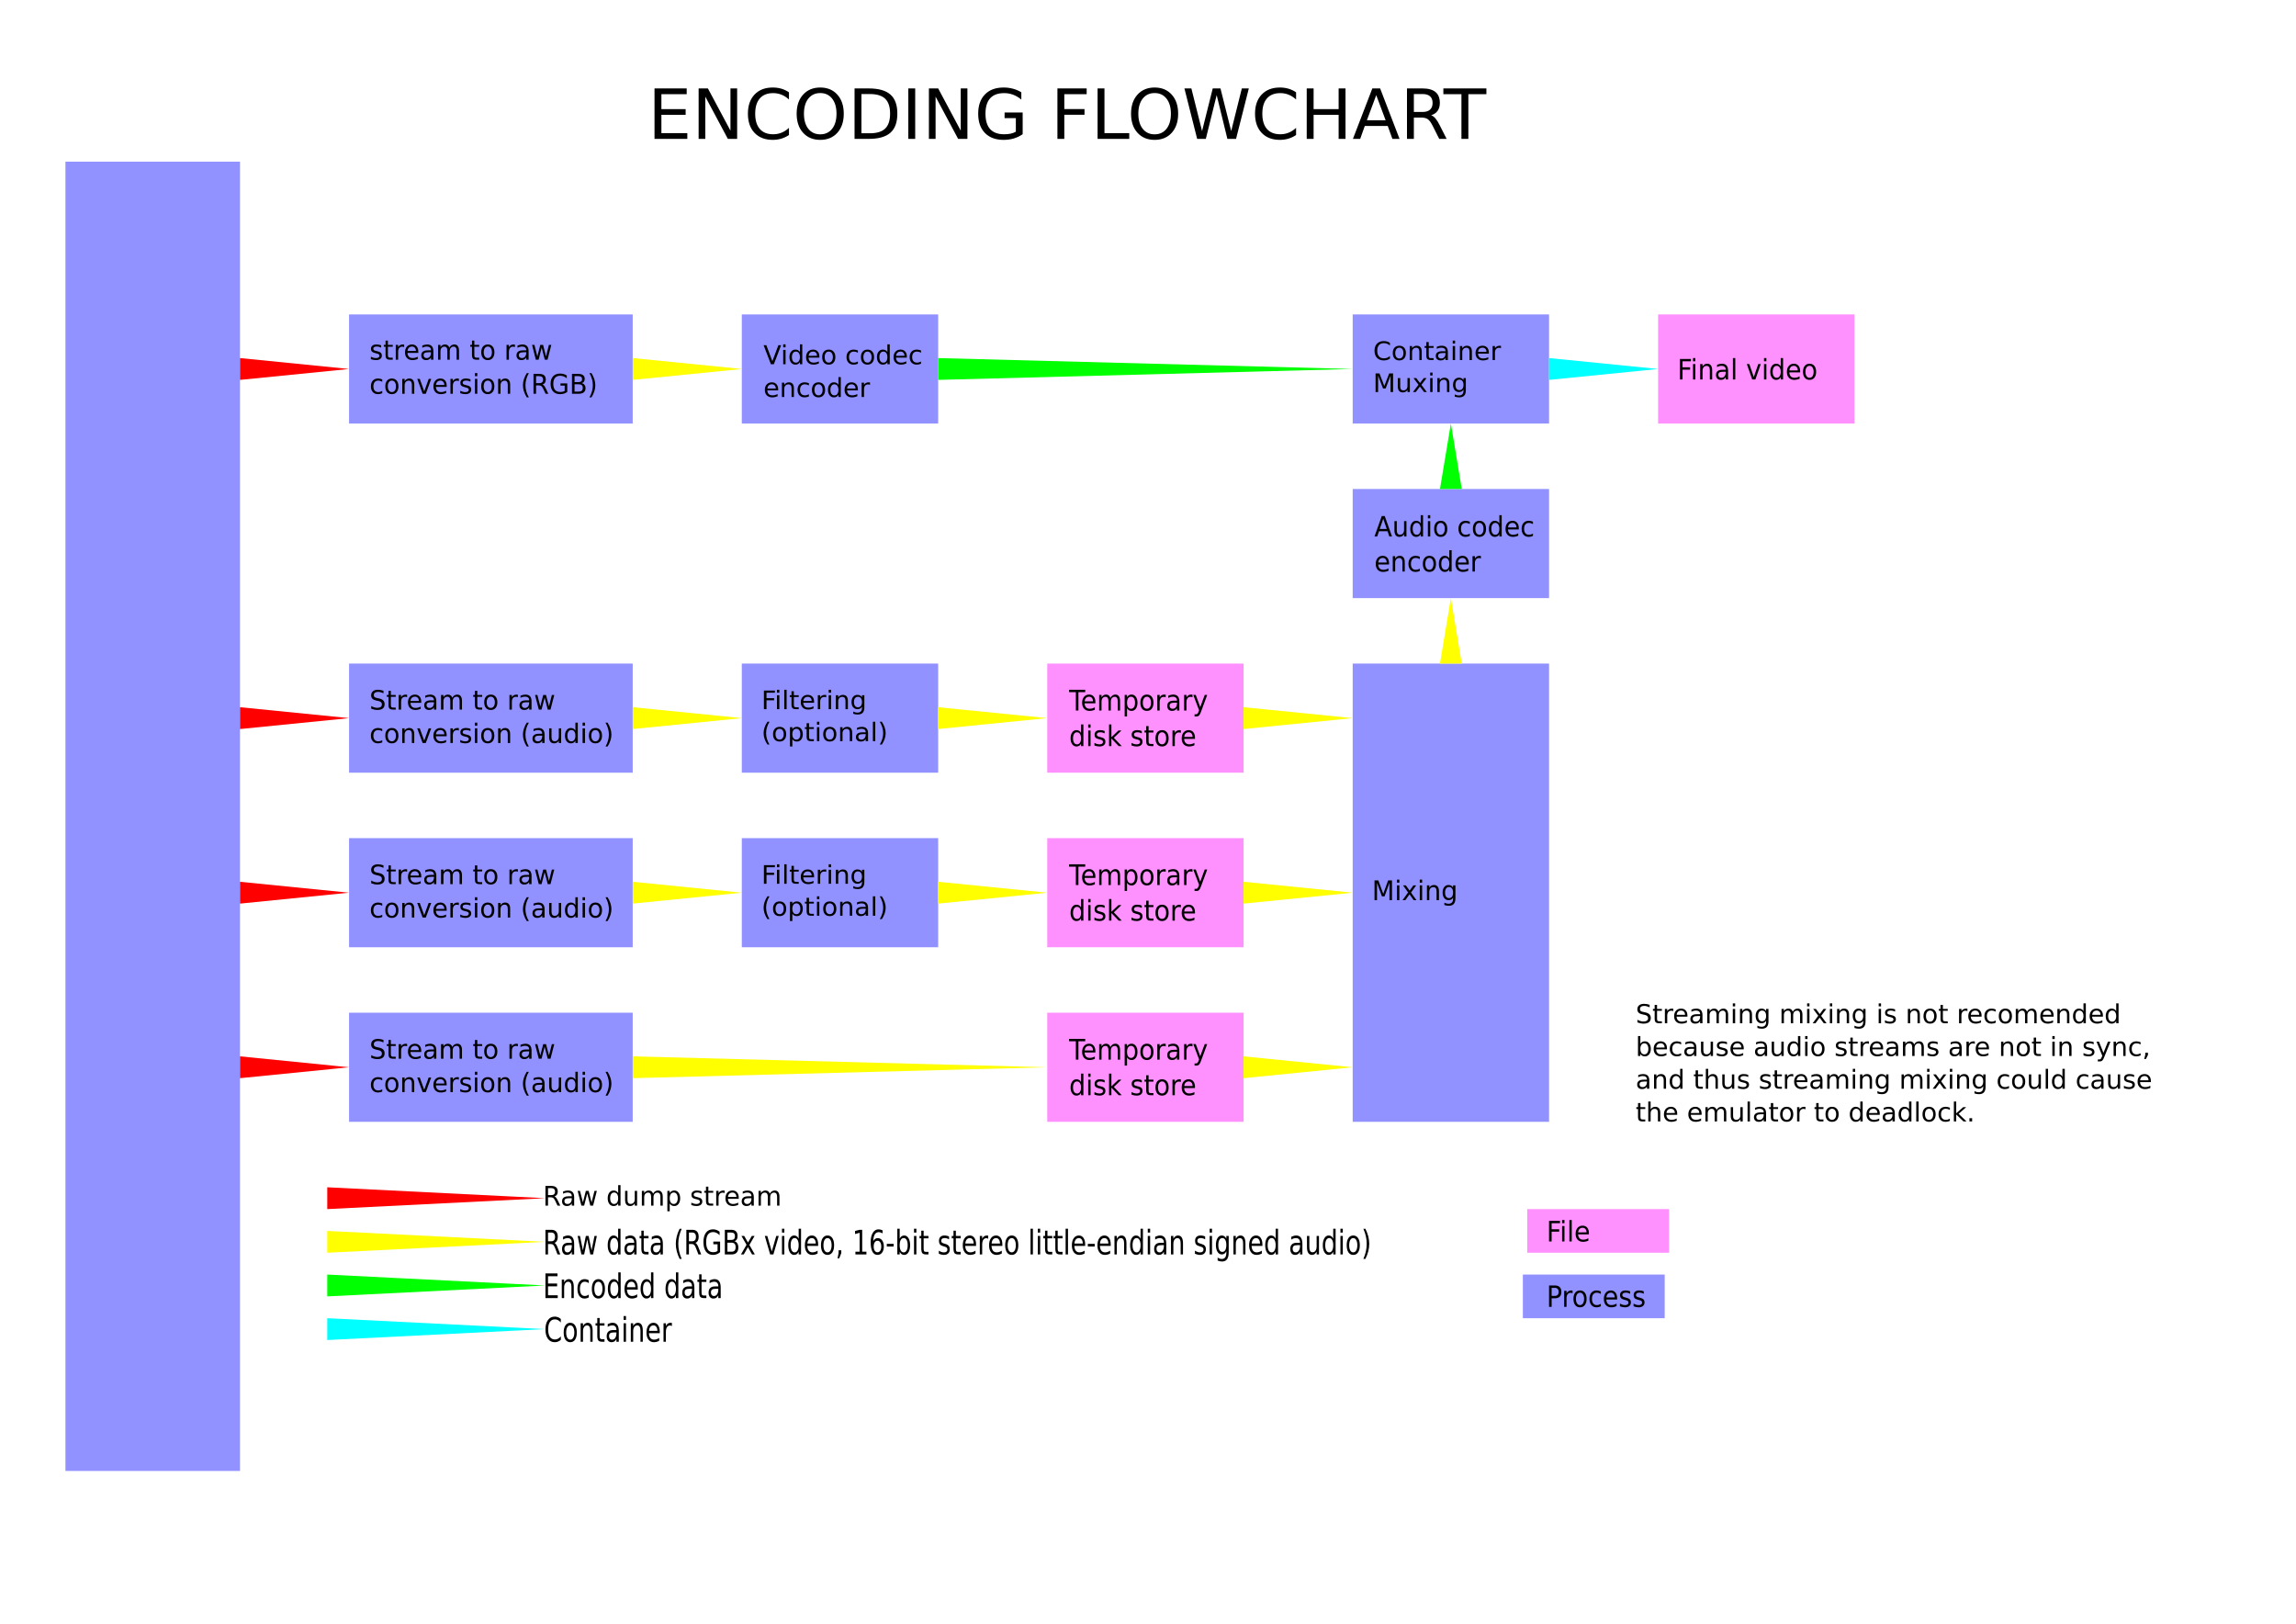
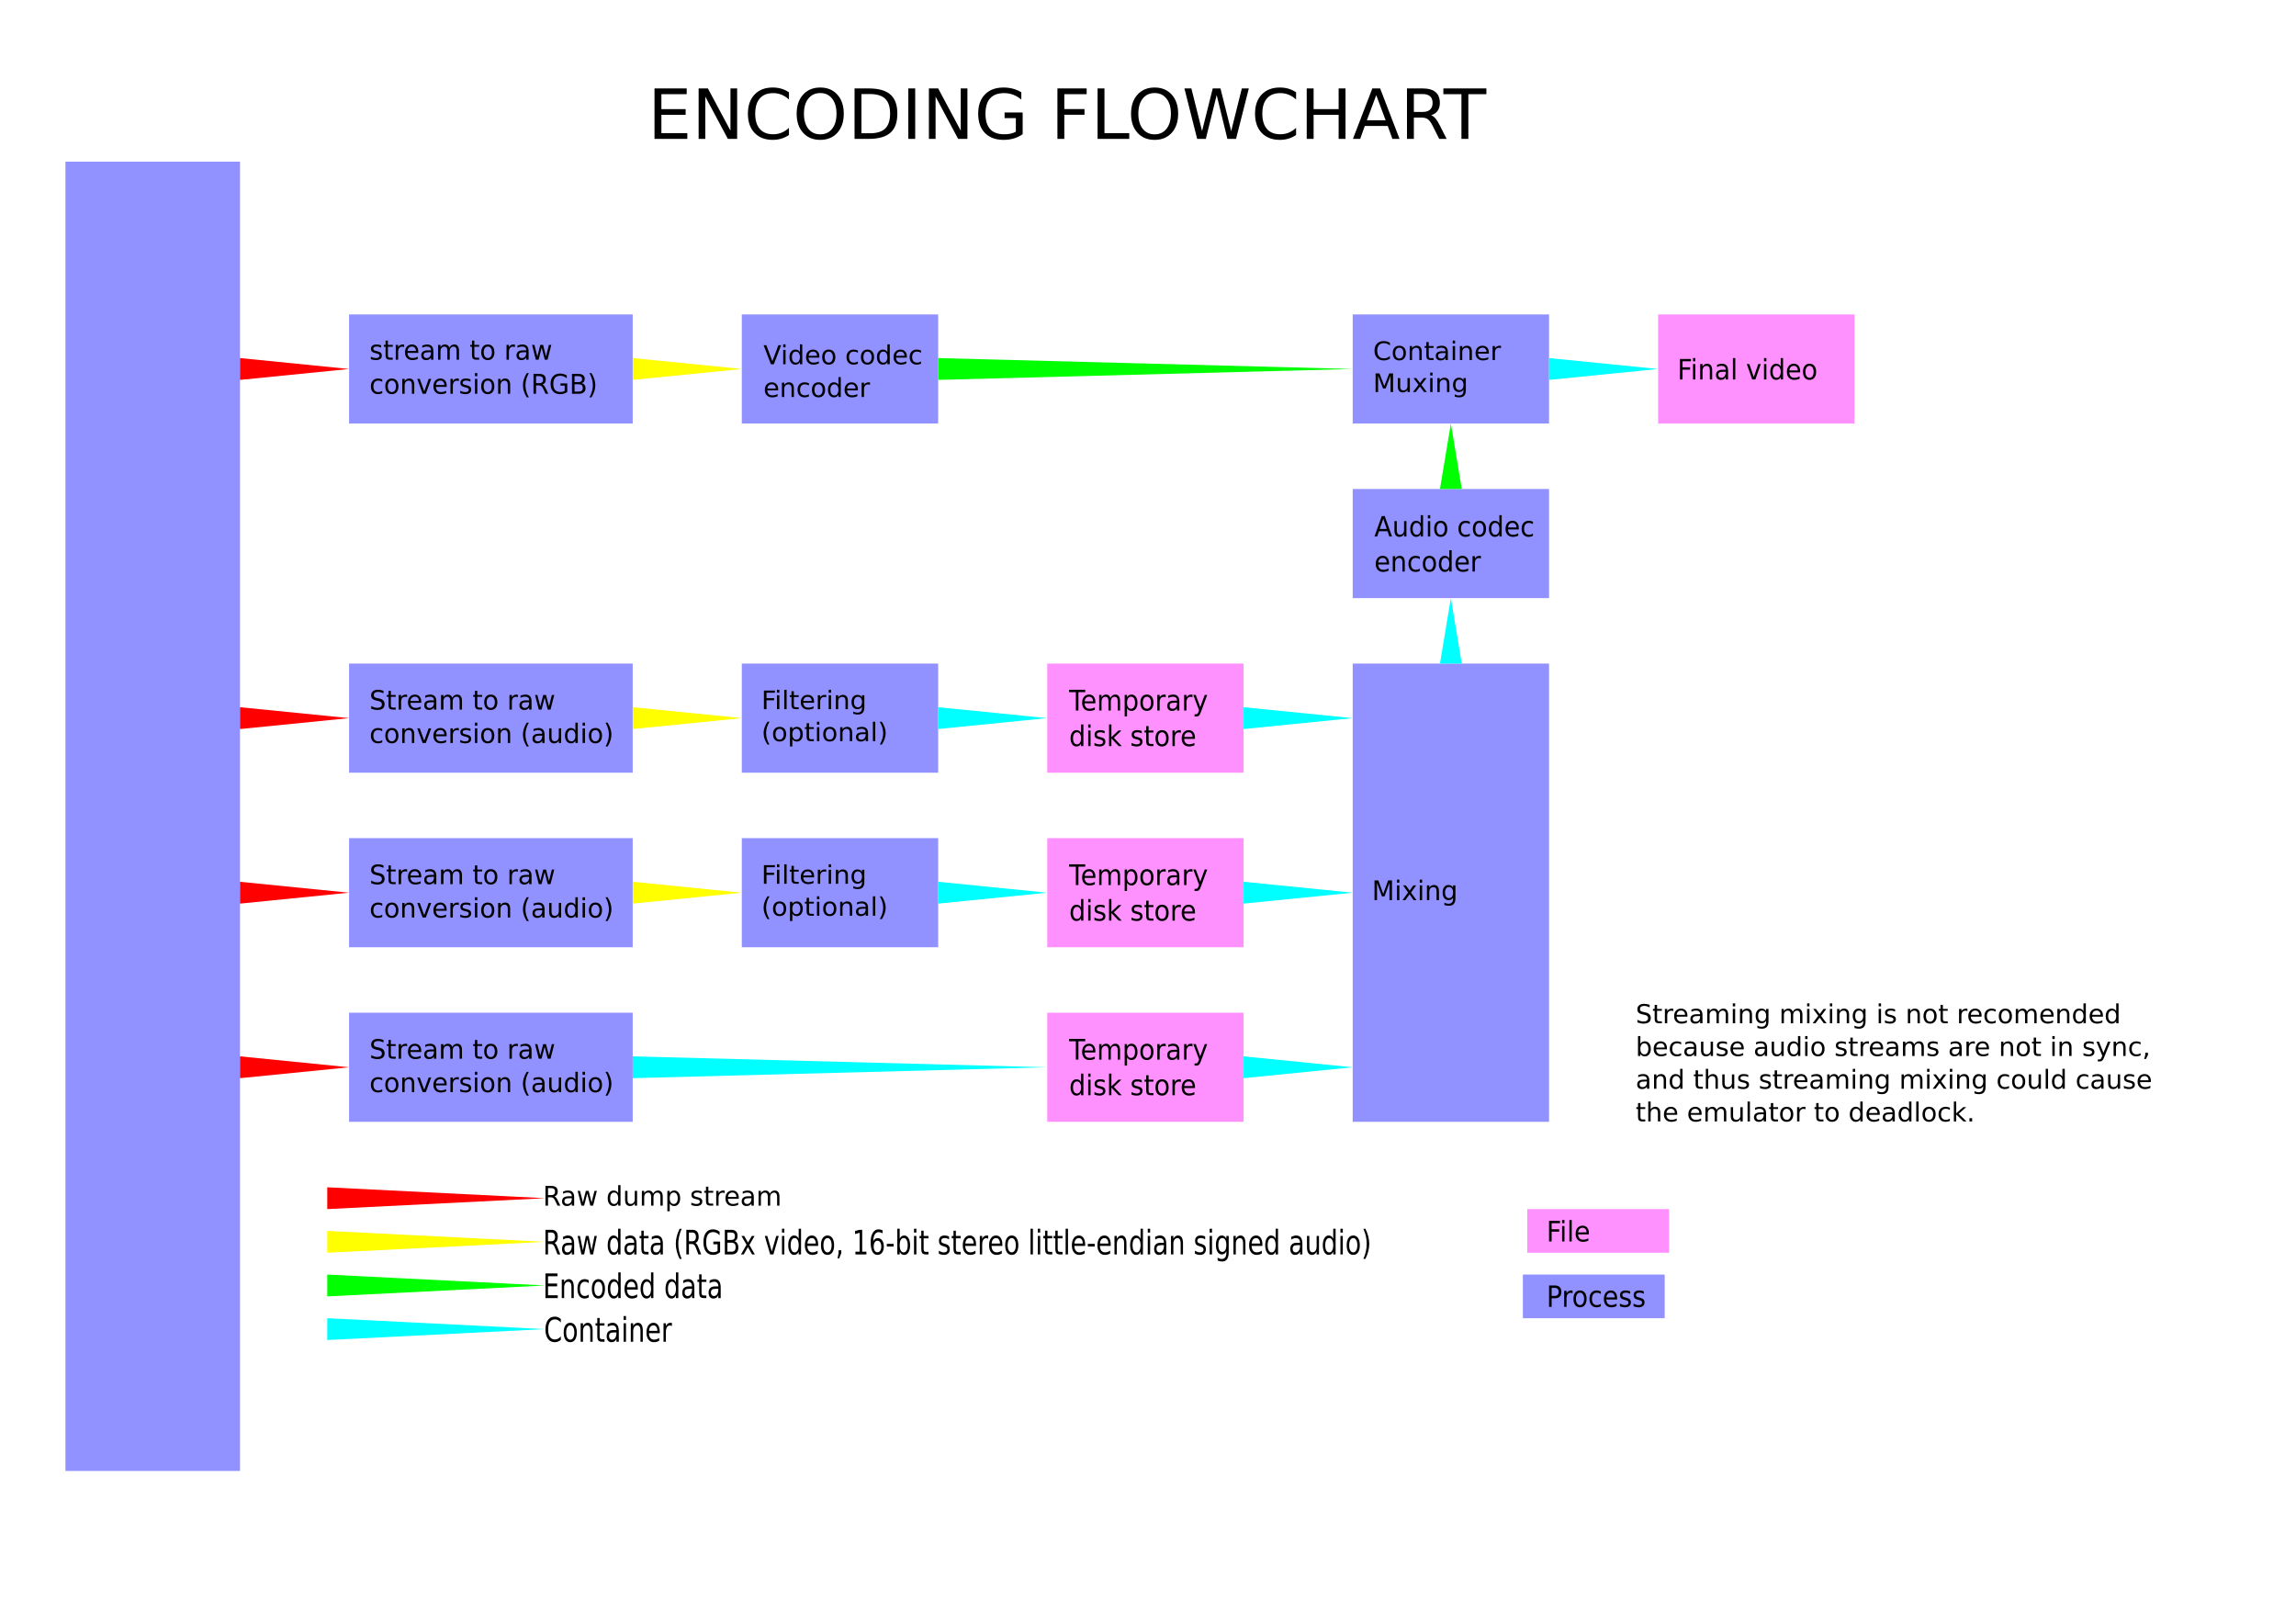
<svg xmlns="http://www.w3.org/2000/svg" width="1052.362" height="744.094" id="svg2" version="1.1">
  <defs id="defs4">
    </defs>
  <g id="layer1" transform="translate(0,-308.2677)">
    <rect style="writing-mode:tb-rl;fill:#0000ff;fill-opacity:0.431;fill-rule:evenodd;stroke:none" id="rect2816" width="80" height="600" x="30" y="382.362" />
    <text xml:space="preserve" style="font-size:25.184px;font-style:normal;font-weight:normal;writing-mode:tb-rl;fill:#000000;fill-opacity:1;stroke:none;font-family:Bitstream Vera Sans" x="62.172" y="645.967" id="text2818" transform="scale(1.117834,0.8945871)">
      <tspan id="tspan2820" x="649.518" y="58.622">EMULATOR</tspan>
    </text>
    <rect style="fill:#0000ff;fill-opacity:0.431;fill-rule:evenodd;stroke:none" id="rect2822" width="130" height="50" x="160" y="452.362" />
    <rect style="fill:#0000ff;fill-opacity:0.431;fill-rule:evenodd;stroke:none" id="rect2824" width="90" height="50" x="340" y="452.362" />
    <rect style="fill:#0000ff;fill-opacity:0.431;fill-rule:evenodd;stroke:none" id="rect2826" width="130" height="50" x="160" y="612.362" />
    <rect style="fill:#0000ff;fill-opacity:0.431;fill-rule:evenodd;stroke:none" id="rect2828" width="130" height="50" x="160" y="692.362" />
    <rect style="fill:#0000ff;fill-opacity:0.431;fill-rule:evenodd;stroke:none" id="rect2830" width="130" height="50" x="160" y="772.362" />
    <rect style="fill:#0000ff;fill-opacity:0.431;fill-rule:evenodd;stroke:none" id="rect2832" width="90" height="50" x="340" y="612.362" />
    <rect style="fill:#0000ff;fill-opacity:0.431;fill-rule:evenodd;stroke:none" id="rect2834" width="90" height="50" x="340" y="692.362" />
    <rect style="fill:#ff00ff;fill-opacity:0.431;fill-rule:evenodd;stroke:none" id="rect2836" width="90" height="50" x="480" y="612.362" />
    <rect style="fill:#ff00ff;fill-opacity:0.431;fill-rule:evenodd;stroke:none" id="rect2838" width="90" height="50" x="480" y="692.362" />
    <rect style="fill:#ff00ff;fill-opacity:0.431;fill-rule:evenodd;stroke:none" id="rect2840" width="90" height="50" x="480" y="772.362" />
    <rect style="fill:#0000ff;fill-opacity:0.431;fill-rule:evenodd;stroke:none" id="rect2842" width="90" height="210" x="620" y="612.362" />
    <rect style="fill:#0000ff;fill-opacity:0.431;fill-rule:evenodd;stroke:none" id="rect2844" width="90" height="50" x="620" y="452.362" />
    <text xml:space="preserve" style="font-size:12.236px;font-style:normal;font-weight:normal;writing-mode:lr-tb;fill:#000000;fill-opacity:1;stroke:none;font-family:Bitstream Vera Sans" x="172.676" y="464.007" id="text2846" transform="scale(0.9807339,1.019645)">
      <tspan id="tspan2848" x="172.676" y="464.007">stream to raw </tspan>
      <tspan x="172.676" y="479.302" id="tspan2894">conversion (RGB)</tspan>
    </text>
    <text xml:space="preserve" style="font-size:12px;font-style:normal;font-weight:normal;writing-mode:lr-tb;fill:#000000;fill-opacity:1;stroke:none;font-family:Bitstream Vera Sans" x="273.819" y="157.777" id="text2850" transform="translate(0,308.2677)">
      <tspan id="tspan2852" x="273.819" y="157.777" />
    </text>
    <text xml:space="preserve" style="font-size:12px;font-style:normal;font-weight:normal;writing-mode:lr-tb;fill:#000000;fill-opacity:1;stroke:none;font-family:Bitstream Vera Sans" x="349.906" y="475.192" id="text2854">
      <tspan id="tspan2856" x="349.906" y="475.192">Video codec</tspan>
      <tspan x="349.906" y="490.192" id="tspan3110">encoder</tspan>
    </text>
    <rect style="fill:#0000ff;fill-opacity:0.431;fill-rule:evenodd;stroke:none" id="rect2862" width="90" height="50" x="620" y="532.362" />
    <text xml:space="preserve" style="font-size:12.12px;font-style:normal;font-weight:normal;writing-mode:lr-tb;fill:#000000;fill-opacity:1;stroke:none;font-family:Bitstream Vera Sans" x="171.029" y="627.183" id="text2864" transform="scale(0.9901104,1.009988)">
      <tspan id="tspan2866" x="171.029" y="627.183">Stream to raw</tspan>
      <tspan x="171.029" y="642.333" id="tspan2896">conversion (audio)</tspan>
    </text>
    <text xml:space="preserve" style="font-size:12px;font-style:normal;font-weight:normal;writing-mode:lr-tb;fill:#000000;fill-opacity:1;stroke:none;font-family:Bitstream Vera Sans" x="268.729" y="345.073" id="text2868" transform="translate(0,308.2677)">
      <tspan id="tspan2870" x="268.729" y="345.073" />
    </text>
    <text xml:space="preserve" style="font-size:12.12px;font-style:normal;font-weight:normal;writing-mode:lr-tb;fill:#000000;fill-opacity:1;stroke:none;font-family:Bitstream Vera Sans" x="171.029" y="706.392" id="text2872" transform="scale(0.9901104,1.009988)">
      <tspan id="tspan2874" x="171.029" y="706.392">Stream to raw</tspan>
      <tspan x="171.029" y="721.541" id="tspan2898">conversion (audio)</tspan>
    </text>
    <text xml:space="preserve" style="font-size:12px;font-style:normal;font-weight:normal;writing-mode:lr-tb;fill:#000000;fill-opacity:1;stroke:none;font-family:Bitstream Vera Sans" x="268.729" y="411.237" id="text2876" transform="translate(0,308.2677)">
      <tspan id="tspan2878" x="268.729" y="411.237" />
    </text>
    <text xml:space="preserve" style="font-size:12.12px;font-style:normal;font-weight:normal;writing-mode:lr-tb;fill:#000000;fill-opacity:1;stroke:none;font-family:Bitstream Vera Sans" x="171.029" y="785.6" id="text2880" transform="scale(0.9901104,1.009988)">
      <tspan id="tspan2882" x="171.029" y="785.6">Stream to raw</tspan>
      <tspan x="171.029" y="800.75" id="tspan2900">conversion (audio)</tspan>
    </text>
    <text xml:space="preserve" style="font-size:12px;font-style:normal;font-weight:normal;writing-mode:lr-tb;fill:#000000;fill-opacity:1;stroke:none;font-family:Bitstream Vera Sans" x="268.729" y="489.616" id="text2884" transform="translate(0,308.2677)">
      <tspan id="tspan2886" x="268.729" y="489.616" />
    </text>
    <text xml:space="preserve" style="font-size:11.861px;font-style:normal;font-weight:normal;writing-mode:lr-tb;fill:#000000;fill-opacity:1;stroke:none;font-family:Bitstream Vera Sans" x="344.924" y="640.694" id="text2888" transform="scale(1.011725,0.9884108)">
      <tspan id="tspan2890" x="344.924" y="640.694">Filtering</tspan>
      <tspan x="344.924" y="655.521" id="tspan2892">(optional)</tspan>
    </text>
    <text xml:space="preserve" style="font-size:11.861px;font-style:normal;font-weight:normal;writing-mode:lr-tb;fill:#000000;fill-opacity:1;stroke:none;font-family:Bitstream Vera Sans" x="344.924" y="721.632" id="text2902" transform="scale(1.011725,0.9884108)">
      <tspan id="tspan2904" x="344.924" y="721.632">Filtering</tspan>
      <tspan x="344.924" y="736.459" id="tspan2906">(optional)</tspan>
    </text>
    <text xml:space="preserve" style="font-size:12.511px;font-style:normal;font-weight:normal;writing-mode:lr-tb;fill:#000000;fill-opacity:1;stroke:none;font-family:Bitstream Vera Sans" x="510.919" y="607.963" id="text2908" transform="scale(0.9591256,1.042616)">
      <tspan id="tspan2910" x="510.919" y="607.963">Temporary</tspan>
      <tspan x="510.919" y="623.602" id="tspan2912">disk store</tspan>
    </text>
    <text xml:space="preserve" style="font-size:12.511px;font-style:normal;font-weight:normal;writing-mode:lr-tb;fill:#000000;fill-opacity:1;stroke:none;font-family:Bitstream Vera Sans" x="510.919" y="684.693" id="text2914" transform="scale(0.9591256,1.042616)">
      <tspan id="tspan2916" x="510.919" y="684.693">Temporary</tspan>
      <tspan x="510.919" y="700.332" id="tspan2918">disk store</tspan>
    </text>
    <text xml:space="preserve" style="font-size:12.511px;font-style:normal;font-weight:normal;writing-mode:lr-tb;fill:#000000;fill-opacity:1;stroke:none;font-family:Bitstream Vera Sans" x="510.919" y="761.423" id="text2920" transform="scale(0.9591256,1.042616)">
      <tspan id="tspan2922" x="510.919" y="761.423">Temporary</tspan>
      <tspan x="510.919" y="777.062" id="tspan2924">disk store</tspan>
    </text>
    <text xml:space="preserve" style="font-size:12.198px;font-style:normal;font-weight:normal;writing-mode:lr-tb;fill:#000000;fill-opacity:1;stroke:none;font-family:Bitstream Vera Sans" x="639.206" y="709.074" id="text2926" transform="scale(0.9837548,1.016514)">
      <tspan id="tspan2928" x="639.206" y="709.074">Mixing</tspan>
    </text>
    <text xml:space="preserve" style="font-size:12.416px;font-style:normal;font-weight:normal;writing-mode:lr-tb;fill:#000000;fill-opacity:1;stroke:none;font-family:Bitstream Vera Sans" x="651.74" y="535.559" id="text2930" transform="scale(0.9664986,1.034663)">
      <tspan id="tspan2932" x="651.74" y="535.559">Audio codec</tspan>
      <tspan x="651.74" y="551.078" id="tspan2934">encoder</tspan>
    </text>
    <text xml:space="preserve" style="font-size:11.861px;font-style:normal;font-weight:normal;writing-mode:lr-tb;fill:#000000;fill-opacity:1;stroke:none;font-family:Bitstream Vera Sans" x="622.033" y="478.819" id="text2936" transform="scale(1.011726,0.9884104)">
      <tspan id="tspan2938" x="622.033" y="478.819">Container</tspan>
      <tspan x="622.033" y="493.645" id="tspan2940">Muxing</tspan>
    </text>
    <path style="fill:#ff0000;fill-rule:evenodd;stroke:none" d="m 110,472.362 0,10 50,-5 z" id="path2950" />
    <path style="fill:#ff0000;fill-rule:evenodd;stroke:none" d="m 110,632.362 0,10 c 16.666,-1.667 33.333,-3.333 49.999,-5 8.6e-4,-2.6e-4 8.6e-4,-2.6e-4 8.6e-4,-2.6e-4 0,0 0,0 -8.6e-4,-2.6e-4 C 143.333,635.695 126.666,634.029 110,632.362 z" id="path2954" />
    <path style="fill:#ff0000;fill-rule:evenodd;stroke:none" d="m 110,712.362 0,10 c 16.666,-1.667 33.333,-3.333 49.999,-5 8.6e-4,-2.6e-4 8.6e-4,-2.6e-4 8.6e-4,-2.6e-4 0,0 0,0 -8.6e-4,-2.6e-4 C 143.333,715.695 126.666,714.029 110,712.362 z" id="path2958" />
-     <path style="fill:#ff0000;fill-rule:evenodd;stroke:none" d="m 110,792.362 0,10 c 14.412,-1.441 28.825,-2.882 43.237,-4.323 0,0 0,0 0,0 1.927,-0.193 3.853,-0.385 5.78,-0.578 0,0 0,0 0,0 0.274,-0.027 0.547,-0.055 0.821,-0.082 0,0 1e-5,0 1e-5,0 0.043,-0.006 0.086,-0.011 0.129,-0.014 0,0 0,0 0,0 0.008,-0.001 0.016,-0.002 0.024,-0.002 0.009,-1.1e-4 0.009,-1.3e-4 0.009,-1.3e-4 0,0 4.5e-4,-2e-5 -6.9e-4,-1.3e-4 -0.016,-2.1e-4 -0.024,-7.7e-4 -0.032,-0.002 0,0 0,0 0,0 -0.043,-0.003 -0.086,-0.008 -0.129,-0.014 0,0 -1e-5,0 -1e-5,0 -0.274,-0.027 -0.547,-0.055 -0.821,-0.082 0,0 0,0 0,0 -1.927,-0.193 -3.853,-0.385 -5.78,-0.578 0,0 0,0 0,0 -14.412,-1.441 -28.825,-2.882 -43.237,-4.323 z" id="path2962" />
+     <path style="fill:#ff0000;fill-rule:evenodd;stroke:none" d="m 110,792.362 0,10 c 16.666,-1.667 33.333,-3.333 49.999,-5 0.001,-4.3e-4 6.9e-4,-3.4e-4 6.9e-4,-3.4e-4 0,0 4.5e-4,9e-5 -6.9e-4,-3.4e-4 C 143.333,795.695 126.666,794.029 110,792.362 z" id="path2962" />
    <path style="fill:#ffff00;fill-rule:evenodd;stroke:none" d="m 290,472.362 0,10 c 16.666,-1.667 33.333,-3.333 49.999,-5 8.6e-4,-2.6e-4 8.6e-4,-2.6e-4 8.6e-4,-2.6e-4 0,0 0,0 -8.6e-4,-2.6e-4 C 323.333,475.695 306.666,474.029 290,472.362 z" id="path2966" />
    <path style="fill:#ffff00;fill-rule:evenodd;stroke:none" d="m 290,632.362 0,10 c 16.666,-1.667 33.333,-3.333 49.999,-5 8.6e-4,-2.6e-4 8.6e-4,-2.6e-4 8.6e-4,-2.6e-4 0,0 0,0 -8.6e-4,-2.6e-4 C 323.333,635.695 306.666,634.029 290,632.362 z" id="path2970" />
    <path style="fill:#ffff00;fill-rule:evenodd;stroke:none" d="m 290,712.362 0,10 c 16.666,-1.667 33.333,-3.333 49.999,-5 8.6e-4,-2.6e-4 8.6e-4,-2.6e-4 8.6e-4,-2.6e-4 0,0 0,0 -8.6e-4,-2.6e-4 C 323.333,715.695 306.666,714.029 290,712.362 z" id="path2974" />
-     <path style="fill:#ffff00;fill-rule:evenodd;stroke:none" d="m 290,792.362 0,10 c 63.333,-1.667 126.666,-3.333 190,-5 6.1e-4,-6e-5 3.3e-4,-5e-5 3.3e-4,-5e-5 0,0 2.8e-4,1e-5 -3.3e-4,-5e-5 C 416.666,795.695 353.333,794.029 290,792.362 z" id="path2978" />
-     <path style="fill:#ffff00;fill-rule:evenodd;stroke:none" d="m 430,712.362 0,10 c 16.666,-1.667 33.333,-3.333 49.999,-5 8.6e-4,-2.6e-4 8.6e-4,-2.6e-4 8.6e-4,-2.6e-4 0,0 0,0 -8.6e-4,-2.6e-4 C 463.333,715.695 446.666,714.029 430,712.362 z" id="path2982" />
-     <path style="fill:#ffff00;fill-rule:evenodd;stroke:none" d="m 430,632.362 0,10 c 16.666,-1.667 33.333,-3.333 49.999,-5 8.6e-4,-2.6e-4 8.6e-4,-2.6e-4 8.6e-4,-2.6e-4 0,0 0,0 -8.6e-4,-2.6e-4 C 463.333,635.695 446.666,634.029 430,632.362 z" id="path2986" />
-     <path style="fill:#00ff00;fill-rule:evenodd;stroke:none" d="m 660,532.362 10,0 c -1.436,-8.616 -2.872,-17.231 -4.307,-25.847 l 0,0 c -0.196,-1.175 -0.391,-2.349 -0.587,-3.524 0,0 0,0 0,0 -0.04,-0.173 -0.07,-0.345 -0.092,-0.518 0,0 0,0 0,0 -0.01,-0.029 -0.013,-0.058 -0.013,-0.086 0,0 0,0 0,0 -1.1e-4,-0.006 -1.5e-4,-0.011 -1.6e-4,-0.017 0,-0.008 0,-0.007 0,-0.007 0,0 0,-7.1e-4 0,8.1e-4 -10e-6,0.013 -5e-5,0.018 -1.6e-4,0.024 -5.4e-4,0.029 -0.003,0.058 -0.013,0.086 -0.022,0.173 -0.053,0.345 -0.092,0.518 -0.196,1.175 -0.391,2.349 -0.587,3.524 l 0,0 c -1.436,8.616 -2.872,17.231 -4.307,25.847 z" id="path3006" />
+     <path style="fill:#00ffff;fill-rule:evenodd;stroke:none" d="m 290,792.362 0,10 c 63.333,-1.667 126.666,-3.333 190,-5 6.1e-4,-6e-5 3.3e-4,-5e-5 3.3e-4,-5e-5 0,0 2.8e-4,1e-5 -3.3e-4,-5e-5 C 416.666,795.695 353.333,794.029 290,792.362 z" id="path2978" />
+     <path style="fill:#00ffff;fill-rule:evenodd;stroke:none" d="m 430,712.362 0,10 c 16.666,-1.667 33.333,-3.333 49.999,-5 8.6e-4,-2.6e-4 8.6e-4,-2.6e-4 8.6e-4,-2.6e-4 0,0 0,0 -8.6e-4,-2.6e-4 C 463.333,715.695 446.666,714.029 430,712.362 z" id="path2982" />
+     <path style="fill:#00ffff;fill-rule:evenodd;stroke:none" d="m 430,632.362 0,10 c 16.666,-1.667 33.333,-3.333 49.999,-5 8.6e-4,-2.6e-4 8.6e-4,-2.6e-4 8.6e-4,-2.6e-4 0,0 0,0 -8.6e-4,-2.6e-4 C 463.333,635.695 446.666,634.029 430,632.362 z" id="path2986" />
+     <path style="fill:#00ff00;fill-rule:evenodd;stroke:none" d="m 660,532.362 10,0 c -1.436,-8.616 -2.872,-17.231 -4.307,-25.847 0,0 0,0 0,0 -0.196,-1.175 -0.391,-2.349 -0.587,-3.524 -0.04,-0.173 -0.07,-0.345 -0.092,-0.518 0,0 0,0 0,0 -0.01,-0.029 -0.013,-0.058 -0.013,-0.086 0,0 0,0 0,0 -1.1e-4,-0.006 -1.5e-4,-0.011 -1.6e-4,-0.017 0,-0.008 0,-0.007 0,-0.007 0,0 0,-7.1e-4 0,8.1e-4 -10e-6,0.013 -5e-5,0.018 -1.6e-4,0.024 -5.4e-4,0.029 -0.003,0.058 -0.013,0.086 -0.022,0.173 -0.053,0.345 -0.092,0.518 -0.196,1.175 -0.391,2.349 -0.587,3.524 -1.436,8.616 -2.872,17.231 -4.307,25.847 z" id="path3006" />
    <rect style="fill:#ff00ff;fill-opacity:0.431;fill-rule:evenodd;stroke:none" id="rect3014" width="90" height="50" x="760" y="452.362" />
    <text xml:space="preserve" style="font-size:12.452px;font-style:normal;font-weight:normal;writing-mode:lr-tb;fill:#000000;fill-opacity:1;stroke:none;font-family:Bitstream Vera Sans" x="797.785" y="464.674" id="text3016" transform="scale(0.9636965,1.037671)">
      <tspan id="tspan3018" x="797.785" y="464.674">Final video</tspan>
    </text>
    <text xml:space="preserve" style="font-size:12px;font-style:normal;font-weight:normal;writing-mode:lr-tb;fill:#000000;fill-opacity:1;stroke:none;font-family:Bitstream Vera Sans" x="749.678" y="777.192" id="text3024">
      <tspan id="tspan3026" x="749.678" y="777.192">Streaming mixing is not recomended</tspan>
      <tspan x="749.678" y="792.192" id="tspan3028">because audio streams are not in sync,</tspan>
      <tspan x="749.678" y="807.192" id="tspan3152">and thus streaming mixing could cause</tspan>
      <tspan x="749.678" y="822.192" id="tspan3030">the emulator to deadlock.</tspan>
    </text>
-     <path style="fill:#ff0000;fill-rule:evenodd;stroke:none" d="m 150,852.362 0,10 c 28.934,-1.447 57.869,-2.893 86.803,-4.34 0,0 0,0 1e-5,0 3.788,-0.189 7.576,-0.379 11.364,-0.568 0,0 0,0 0,0 0.518,-0.026 1.036,-0.052 1.553,-0.078 0,0 0,0 0,0 0.077,-0.006 0.153,-0.01 0.23,-0.013 0,0 0,0 0,0 0.013,-8.3e-4 0.026,-0.001 0.039,-0.001 m 0.011,0 c 6.1e-4,-6e-5 6.1e-4,-8e-5 6.1e-4,-8e-5 0,0 0,-2e-5 -6.1e-4,-8e-5 m -0.011,0 c -0.013,-1.6e-4 -0.026,-5.7e-4 -0.039,-0.001 0,0 0,0 0,0 -0.077,-0.003 -0.153,-0.007 -0.23,-0.013 0,0 0,0 0,0 -0.518,-0.026 -1.036,-0.052 -1.553,-0.078 -3.788,-0.189 -7.576,-0.379 -11.364,-0.568 0,0 0,0 0,0 C 207.869,855.256 178.934,853.809 150,852.362" id="path3032" />
-     <path style="fill:#ffff00;fill-rule:evenodd;stroke:none" d="m 150,872.362 0,10 c 28.934,-1.447 57.869,-2.893 86.803,-4.34 0,0 0,0 1e-5,0 3.788,-0.189 7.576,-0.379 11.364,-0.568 0,0 0,0 0,0 0.518,-0.026 1.036,-0.052 1.553,-0.078 0,0 0,0 0,0 0.077,-0.006 0.153,-0.01 0.23,-0.013 0,0 0,0 0,0 0.013,-8.3e-4 0.026,-0.001 0.039,-0.001 m 0.011,0 c 6.1e-4,-6e-5 6.1e-4,-8e-5 6.1e-4,-8e-5 0,0 0,-2e-5 -6.1e-4,-8e-5 m -0.011,0 c -0.013,-1.6e-4 -0.026,-5.7e-4 -0.039,-0.001 0,0 0,0 0,0 -0.077,-0.003 -0.153,-0.007 -0.23,-0.013 0,0 0,0 0,0 -0.518,-0.026 -1.036,-0.052 -1.553,-0.078 -3.788,-0.189 -7.576,-0.379 -11.364,-0.568 0,0 0,0 0,0 C 207.869,875.256 178.934,873.809 150,872.362" id="path3036" />
-     <path style="fill:#00ff00;fill-rule:evenodd;stroke:none" d="m 150,892.362 0,10 c 28.934,-1.447 57.869,-2.893 86.803,-4.34 0,0 0,0 1e-5,0 3.788,-0.189 7.576,-0.379 11.364,-0.568 0,0 0,0 0,0 0.518,-0.026 1.036,-0.052 1.553,-0.078 0,0 0,0 0,0 0.077,-0.006 0.153,-0.01 0.23,-0.013 0,0 0,0 0,0 0.013,-8.3e-4 0.026,-0.001 0.039,-0.001 m 0.011,0 c 6.1e-4,-6e-5 6.1e-4,-8e-5 6.1e-4,-8e-5 0,0 0,-2e-5 -6.1e-4,-8e-5 m -0.011,0 c -0.013,-1.6e-4 -0.026,-5.7e-4 -0.039,-0.001 0,0 0,0 0,0 -0.077,-0.003 -0.153,-0.007 -0.23,-0.013 0,0 0,0 0,0 -0.518,-0.026 -1.036,-0.052 -1.553,-0.078 -3.788,-0.189 -7.576,-0.379 -11.364,-0.568 0,0 0,0 0,0 C 207.869,895.256 178.934,893.809 150,892.362" id="path3040" />
-     <path style="fill:#00ffff;fill-rule:evenodd;stroke:none" d="m 150,912.362 0,10 c 28.934,-1.447 57.869,-2.893 86.803,-4.34 0,0 0,0 1e-5,0 3.788,-0.189 7.576,-0.379 11.364,-0.568 0,0 0,0 0,0 0.518,-0.026 1.036,-0.052 1.553,-0.078 0,0 0,0 0,0 0.077,-0.006 0.153,-0.01 0.23,-0.013 0,0 0,0 0,0 0.013,-8.3e-4 0.026,-0.001 0.039,-0.001 m 0.011,0 c 6.1e-4,-6e-5 6.1e-4,-8e-5 6.1e-4,-8e-5 0,0 0,-2e-5 -6.1e-4,-8e-5 m -0.011,0 c -0.013,-1.6e-4 -0.026,-5.7e-4 -0.039,-0.001 0,0 0,0 0,0 -0.077,-0.003 -0.153,-0.007 -0.23,-0.013 0,0 0,0 0,0 -0.518,-0.026 -1.036,-0.052 -1.553,-0.078 -3.788,-0.189 -7.576,-0.379 -11.364,-0.568 0,0 0,0 0,0 C 207.869,915.256 178.934,913.809 150,912.362" id="path3044" />
+     <path style="fill:#ff0000;fill-rule:evenodd;stroke:none" d="m 150,852.362 0,10 c 28.934,-1.447 57.869,-2.893 86.803,-4.34 0,0 0,0 1e-5,0 3.788,-0.189 7.576,-0.379 11.364,-0.568 0,0 0,0 0,0 0.518,-0.026 1.036,-0.052 1.553,-0.078 0,0 0,0 0,0 0,0 0,0 0,0 0.077,-0.006 0.153,-0.01 0.23,-0.013 0,0 0,0 0,0 0.013,-8.3e-4 0.026,-0.001 0.039,-0.001 m 0.011,0 c 6.1e-4,-6e-5 6.1e-4,-8e-5 6.1e-4,-8e-5 0,0 0,-2e-5 -6.1e-4,-8e-5 m -0.011,0 c -0.013,-1.6e-4 -0.026,-5.7e-4 -0.039,-0.001 0,0 0,0 0,0 -0.077,-0.003 -0.153,-0.007 -0.23,-0.013 0,0 0,0 0,0 -0.518,-0.026 -1.036,-0.052 -1.553,-0.078 -3.788,-0.189 -7.576,-0.379 -11.364,-0.568 C 207.869,855.256 178.934,853.809 150,852.362" id="path3032" />
+     <path style="fill:#ffff00;fill-rule:evenodd;stroke:none" d="m 150,872.362 0,10 c 28.934,-1.447 57.869,-2.893 86.803,-4.34 0,0 0,0 1e-5,0 3.788,-0.189 7.576,-0.379 11.364,-0.568 0,0 0,0 0,0 0.518,-0.026 1.036,-0.052 1.553,-0.078 0,0 0,0 0,0 0,0 0,0 0,0 0.077,-0.006 0.153,-0.01 0.23,-0.013 0,0 0,0 0,0 0.013,-8.3e-4 0.026,-0.001 0.039,-0.001 m 0.011,0 c 6.1e-4,-6e-5 6.1e-4,-8e-5 6.1e-4,-8e-5 0,0 0,-2e-5 -6.1e-4,-8e-5 m -0.011,0 c -0.013,-1.6e-4 -0.026,-5.7e-4 -0.039,-0.001 0,0 0,0 0,0 -0.077,-0.003 -0.153,-0.007 -0.23,-0.013 0,0 0,0 0,0 -0.518,-0.026 -1.036,-0.052 -1.553,-0.078 -3.788,-0.189 -7.576,-0.379 -11.364,-0.568 C 207.869,875.256 178.934,873.809 150,872.362" id="path3036" />
+     <path style="fill:#00ff00;fill-rule:evenodd;stroke:none" d="m 150,892.362 0,10 c 28.934,-1.447 57.869,-2.893 86.803,-4.34 0,0 0,0 1e-5,0 3.788,-0.189 7.576,-0.379 11.364,-0.568 0,0 0,0 0,0 0.518,-0.026 1.036,-0.052 1.553,-0.078 0,0 0,0 0,0 0,0 0,0 0,0 0.077,-0.006 0.153,-0.01 0.23,-0.013 0,0 0,0 0,0 0.013,-8.3e-4 0.026,-0.001 0.039,-0.001 m 0.011,0 c 6.1e-4,-6e-5 6.1e-4,-8e-5 6.1e-4,-8e-5 0,0 0,-2e-5 -6.1e-4,-8e-5 m -0.011,0 c -0.013,-1.6e-4 -0.026,-5.7e-4 -0.039,-0.001 0,0 0,0 0,0 -0.077,-0.003 -0.153,-0.007 -0.23,-0.013 0,0 0,0 0,0 -0.518,-0.026 -1.036,-0.052 -1.553,-0.078 -3.788,-0.189 -7.576,-0.379 -11.364,-0.568 C 207.869,895.256 178.934,893.809 150,892.362" id="path3040" />
+     <path style="fill:#00ffff;fill-rule:evenodd;stroke:none" d="m 150,912.362 0,10 c 28.934,-1.447 57.869,-2.893 86.803,-4.34 0,0 0,0 1e-5,0 3.788,-0.189 7.576,-0.379 11.364,-0.568 0,0 0,0 0,0 0.518,-0.026 1.036,-0.052 1.553,-0.078 0,0 0,0 0,0 0,0 0,0 0,0 0.077,-0.006 0.153,-0.01 0.23,-0.013 0,0 0,0 0,0 0.013,-8.3e-4 0.026,-0.001 0.039,-0.001 m 0.011,0 c 6.1e-4,-6e-5 6.1e-4,-8e-5 6.1e-4,-8e-5 0,0 0,-2e-5 -6.1e-4,-8e-5 m -0.011,0 c -0.013,-1.6e-4 -0.026,-5.7e-4 -0.039,-0.001 0,0 0,0 0,0 -0.077,-0.003 -0.153,-0.007 -0.23,-0.013 0,0 0,0 0,0 -0.518,-0.026 -1.036,-0.052 -1.553,-0.078 -3.788,-0.189 -7.576,-0.379 -11.364,-0.568 C 207.869,915.256 178.934,913.809 150,912.362" id="path3044" />
    <text xml:space="preserve" style="font-size:12px;font-style:normal;font-weight:normal;writing-mode:lr-tb;fill:#000000;fill-opacity:1;stroke:none;font-family:Bitstream Vera Sans" x="285.016" y="541.53" id="text3048" transform="translate(0,308.2677)">
      <tspan id="tspan3050" x="285.016" y="541.53" />
    </text>
    <text xml:space="preserve" style="font-size:12.198px;font-style:normal;font-weight:normal;writing-mode:lr-tb;fill:#000000;fill-opacity:1;stroke:none;font-family:Bitstream Vera Sans" x="252.931" y="846.8" id="text3052" transform="scale(0.9837559,1.016512)">
      <tspan id="tspan3054" x="252.931" y="846.8">Raw dump stream</tspan>
    </text>
    <text xml:space="preserve" style="font-size:13.641px;font-style:normal;font-weight:normal;writing-mode:lr-tb;fill:#000000;fill-opacity:1;stroke:none;font-family:Bitstream Vera Sans" x="282.839" y="776.927" id="text3056" transform="scale(0.8797305,1.136712)">
      <tspan id="tspan3058" x="282.839" y="776.927">Raw data (RGBx video, 16-bit stereo little-endian signed audio)</tspan>
    </text>
    <text xml:space="preserve" style="font-size:13.641px;font-style:normal;font-weight:normal;writing-mode:lr-tb;fill:#000000;fill-opacity:1;stroke:none;font-family:Bitstream Vera Sans" x="282.839" y="794.522" id="text3060" transform="scale(0.8797305,1.136712)">
      <tspan id="tspan3062" x="282.839" y="794.522">Encoded data</tspan>
    </text>
    <text xml:space="preserve" style="font-size:13.641px;font-style:normal;font-weight:normal;writing-mode:lr-tb;fill:#000000;fill-opacity:1;stroke:none;font-family:Bitstream Vera Sans" x="283.412" y="812.117" id="text3064" transform="scale(0.8797305,1.136712)">
      <tspan id="tspan3066" x="283.412" y="812.117">Container</tspan>
    </text>
-     <path style="fill:#ffff00;fill-rule:evenodd;stroke:none" d="m 570,712.362 0,10 50,-5 z" id="path3116" />
-     <path style="fill:#ffff00;fill-rule:evenodd;stroke:none" d="m 570,632.362 0,10 c 14.331,-1.433 28.663,-2.866 42.994,-4.299 10e-6,0 10e-6,0 10e-6,0 1.977,-0.198 3.954,-0.395 5.931,-0.593 0,0 0,0 0,0 0.295,-0.029 0.59,-0.059 0.885,-0.088 0,0 0,0 0,0 0,0 0,0 0,0 0.05,-0.005 0.099,-0.01 0.149,-0.015 0.01,-0.002 0.02,-0.003 0.029,-0.004 0.004,-1.9e-4 0.006,-2.8e-4 0.01,-3e-4 3.2e-4,0 4.6e-4,0 4.6e-4,0 0,0 -1.4e-4,0 -4.6e-4,0 -0.004,-2e-5 -0.006,-1.1e-4 -0.01,-3e-4 -0.01,-5.2e-4 -0.02,-0.002 -0.029,-0.004 0,0 0,0 0,0 -0.05,-0.005 -0.099,-0.01 -0.149,-0.015 0,0 0,0 0,0 -0.295,-0.029 -0.59,-0.059 -0.885,-0.088 0,0 0,0 0,0 -1.977,-0.198 -3.954,-0.395 -5.931,-0.593 0,0 0,0 0,0 0,0 0,0 -10e-6,0 C 598.663,635.228 584.331,633.795 570,632.362 z" id="path3128" />
-     <path style="fill:#ffff00;fill-rule:evenodd;stroke:none" d="m 570,792.362 0,10 c 16.666,-1.667 33.333,-3.333 49.999,-5 8.6e-4,-2.6e-4 8.6e-4,-2.6e-4 8.6e-4,-2.6e-4 0,0 0,0 -8.6e-4,-2.6e-4 C 603.333,795.695 586.666,794.029 570,792.362 z" id="path3132" />
-     <path style="fill:#ffff00;fill-rule:evenodd;stroke:none" d="m 660,612.362 10,0 c -1.437,-8.621 -2.873,-17.242 -4.31,-25.863 0,0 0,0 0,0 -0.195,-1.171 -0.39,-2.343 -0.586,-3.514 0,0 0,-10e-6 0,-10e-6 -0.04,-0.171 -0.071,-0.343 -0.092,-0.514 0,-1e-5 0,-1e-5 0,-1e-5 -0.008,-0.028 -0.011,-0.057 -0.012,-0.085 0,0 0,0 0,0 -2.1e-4,-0.006 -3.4e-4,-0.011 -4e-4,-0.017 -4e-5,-0.008 -6e-5,-0.008 -6e-5,-0.008 0,0 -2e-5,0 -6e-5,0.001 -6e-5,0.012 -1.9e-4,0.018 -4e-4,0.024 -0.001,0.028 -0.004,0.057 -0.012,0.085 -0.021,0.171 -0.052,0.343 -0.092,0.514 -0.195,1.171 -0.39,2.343 -0.586,3.514 0,0 0,0 0,0 -1.437,8.621 -2.873,17.242 -4.31,25.863 z" id="path3136" />
+     <path style="fill:#00ffff;fill-rule:evenodd;stroke:none" d="m 570,712.362 0,10 50,-5 z" id="path3116" />
+     <path style="fill:#00ffff;fill-rule:evenodd;stroke:none" d="m 570,632.362 0,10 c 16.667,-1.667 33.333,-3.333 50,-5 3.2e-4,-7e-5 4.6e-4,-1e-4 4.6e-4,-1e-4 0,0 -1.4e-4,-3e-5 -4.6e-4,-10e-5 -16.667,-1.667 -33.333,-3.333 -50,-5 z" id="path3128" />
+     <path style="fill:#00ffff;fill-rule:evenodd;stroke:none" d="m 570,792.362 0,10 c 16.666,-1.667 33.333,-3.333 49.999,-5 8.6e-4,-2.6e-4 8.6e-4,-2.6e-4 8.6e-4,-2.6e-4 0,0 0,0 -8.6e-4,-2.6e-4 C 603.333,795.695 586.666,794.029 570,792.362 z" id="path3132" />
+     <path style="fill:#00ffff;fill-rule:evenodd;stroke:none" d="m 660,612.362 10,0 c -1.666,-10 -3.333,-20 -4.999,-29.999 -5.6e-4,-0.001 -5.6e-4,-0.001 -5.6e-4,-0.001 0,0 0,0 -5.6e-4,0.001 -1.666,10 -3.333,20 -4.999,29.999 z" id="path3136" />
    <path style="fill:#00ff00;fill-rule:evenodd;stroke:none" d="m 430,472.362 0,10 c 63.333,-1.667 126.666,-3.333 190,-5 4.4e-4,-3e-5 4.4e-4,-3e-5 4.4e-4,-3e-5 0,0 0,0 -4.4e-4,-3e-5 C 556.666,475.695 493.333,474.029 430,472.362 z" id="path3140" />
-     <path style="fill:#00ffff;fill-rule:evenodd;stroke:none" d="m 710,472.362 0,10 c 16.667,-1.667 33.333,-3.333 50,-5 2.5e-4,-5e-5 3.6e-4,-7e-5 3.6e-4,-7e-5 0,0 -1.1e-4,-2e-5 -3.6e-4,-7e-5 -16.667,-1.667 -33.333,-3.333 -50,-5 z" id="path3144" />
+     <path style="fill:#00ffff;fill-rule:evenodd;stroke:none" d="m 710,472.362 0,10 c 14.274,-1.427 28.549,-2.855 42.823,-4.282 0,0 0,0 0,0 2.013,-0.201 4.026,-0.403 6.039,-0.604 l 0,0 c 0.31,-0.031 0.621,-0.062 0.931,-0.093 0,0 0,0 0,0 0.054,-0.005 0.108,-0.011 0.163,-0.016 0.011,-0.002 0.022,-0.004 0.033,-0.004 0.004,-2.2e-4 0.007,-3.3e-4 0.011,-3.4e-4 2.5e-4,0 3.6e-4,0 3.6e-4,0 0,0 -1.1e-4,0 -3.6e-4,0 -0.004,-1e-5 -0.007,-1.2e-4 -0.011,-3.4e-4 -0.011,-5.8e-4 -0.022,-0.002 -0.033,-0.004 -0.054,-0.005 -0.108,-0.011 -0.163,-0.016 0,0 0,0 0,0 -0.31,-0.031 -0.621,-0.062 -0.931,-0.093 l 0,0 c -2.013,-0.201 -4.026,-0.403 -6.039,-0.604 0,0 0,0 0,0 -14.274,-1.427 -28.549,-2.855 -42.823,-4.282 z" id="path3144" />
    <text xml:space="preserve" style="font-size:31.865px;font-style:normal;font-weight:normal;writing-mode:lr-tb;fill:#000000;fill-opacity:1;stroke:none;font-family:Bitstream Vera Sans" x="295.611" y="373.483" id="text3158" transform="scale(1.004223,0.9957949)">
      <tspan id="tspan3160" x="295.611" y="373.483">ENCODING FLOWCHART</tspan>
    </text>
    <rect style="fill:#ff00ff;fill-opacity:0.431;fill-rule:evenodd;stroke:none" id="rect3162" width="65" height="20" x="700" y="862.362" />
    <rect style="fill:#0000ff;fill-opacity:0.431;fill-rule:evenodd;stroke:none" id="rect3164" width="65" height="20" x="698" y="892.362" />
    <text xml:space="preserve" style="font-size:12.452px;font-style:normal;font-weight:normal;writing-mode:lr-tb;fill:#000000;fill-opacity:1;stroke:none;font-family:Bitstream Vera Sans" x="735.524" y="845.335" id="text3166" transform="scale(0.9636965,1.037671)">
      <tspan id="tspan3168" x="735.524" y="845.335">File</tspan>
    </text>
    <text xml:space="preserve" style="font-size:12.707px;font-style:normal;font-weight:normal;writing-mode:lr-tb;fill:#000000;fill-opacity:1;stroke:none;font-family:Bitstream Vera Sans" x="750.593" y="856.688" id="text3170" transform="scale(0.94435,1.05893)">
      <tspan id="tspan3172" x="750.593" y="856.688">Process</tspan>
    </text>
  </g>
</svg>
